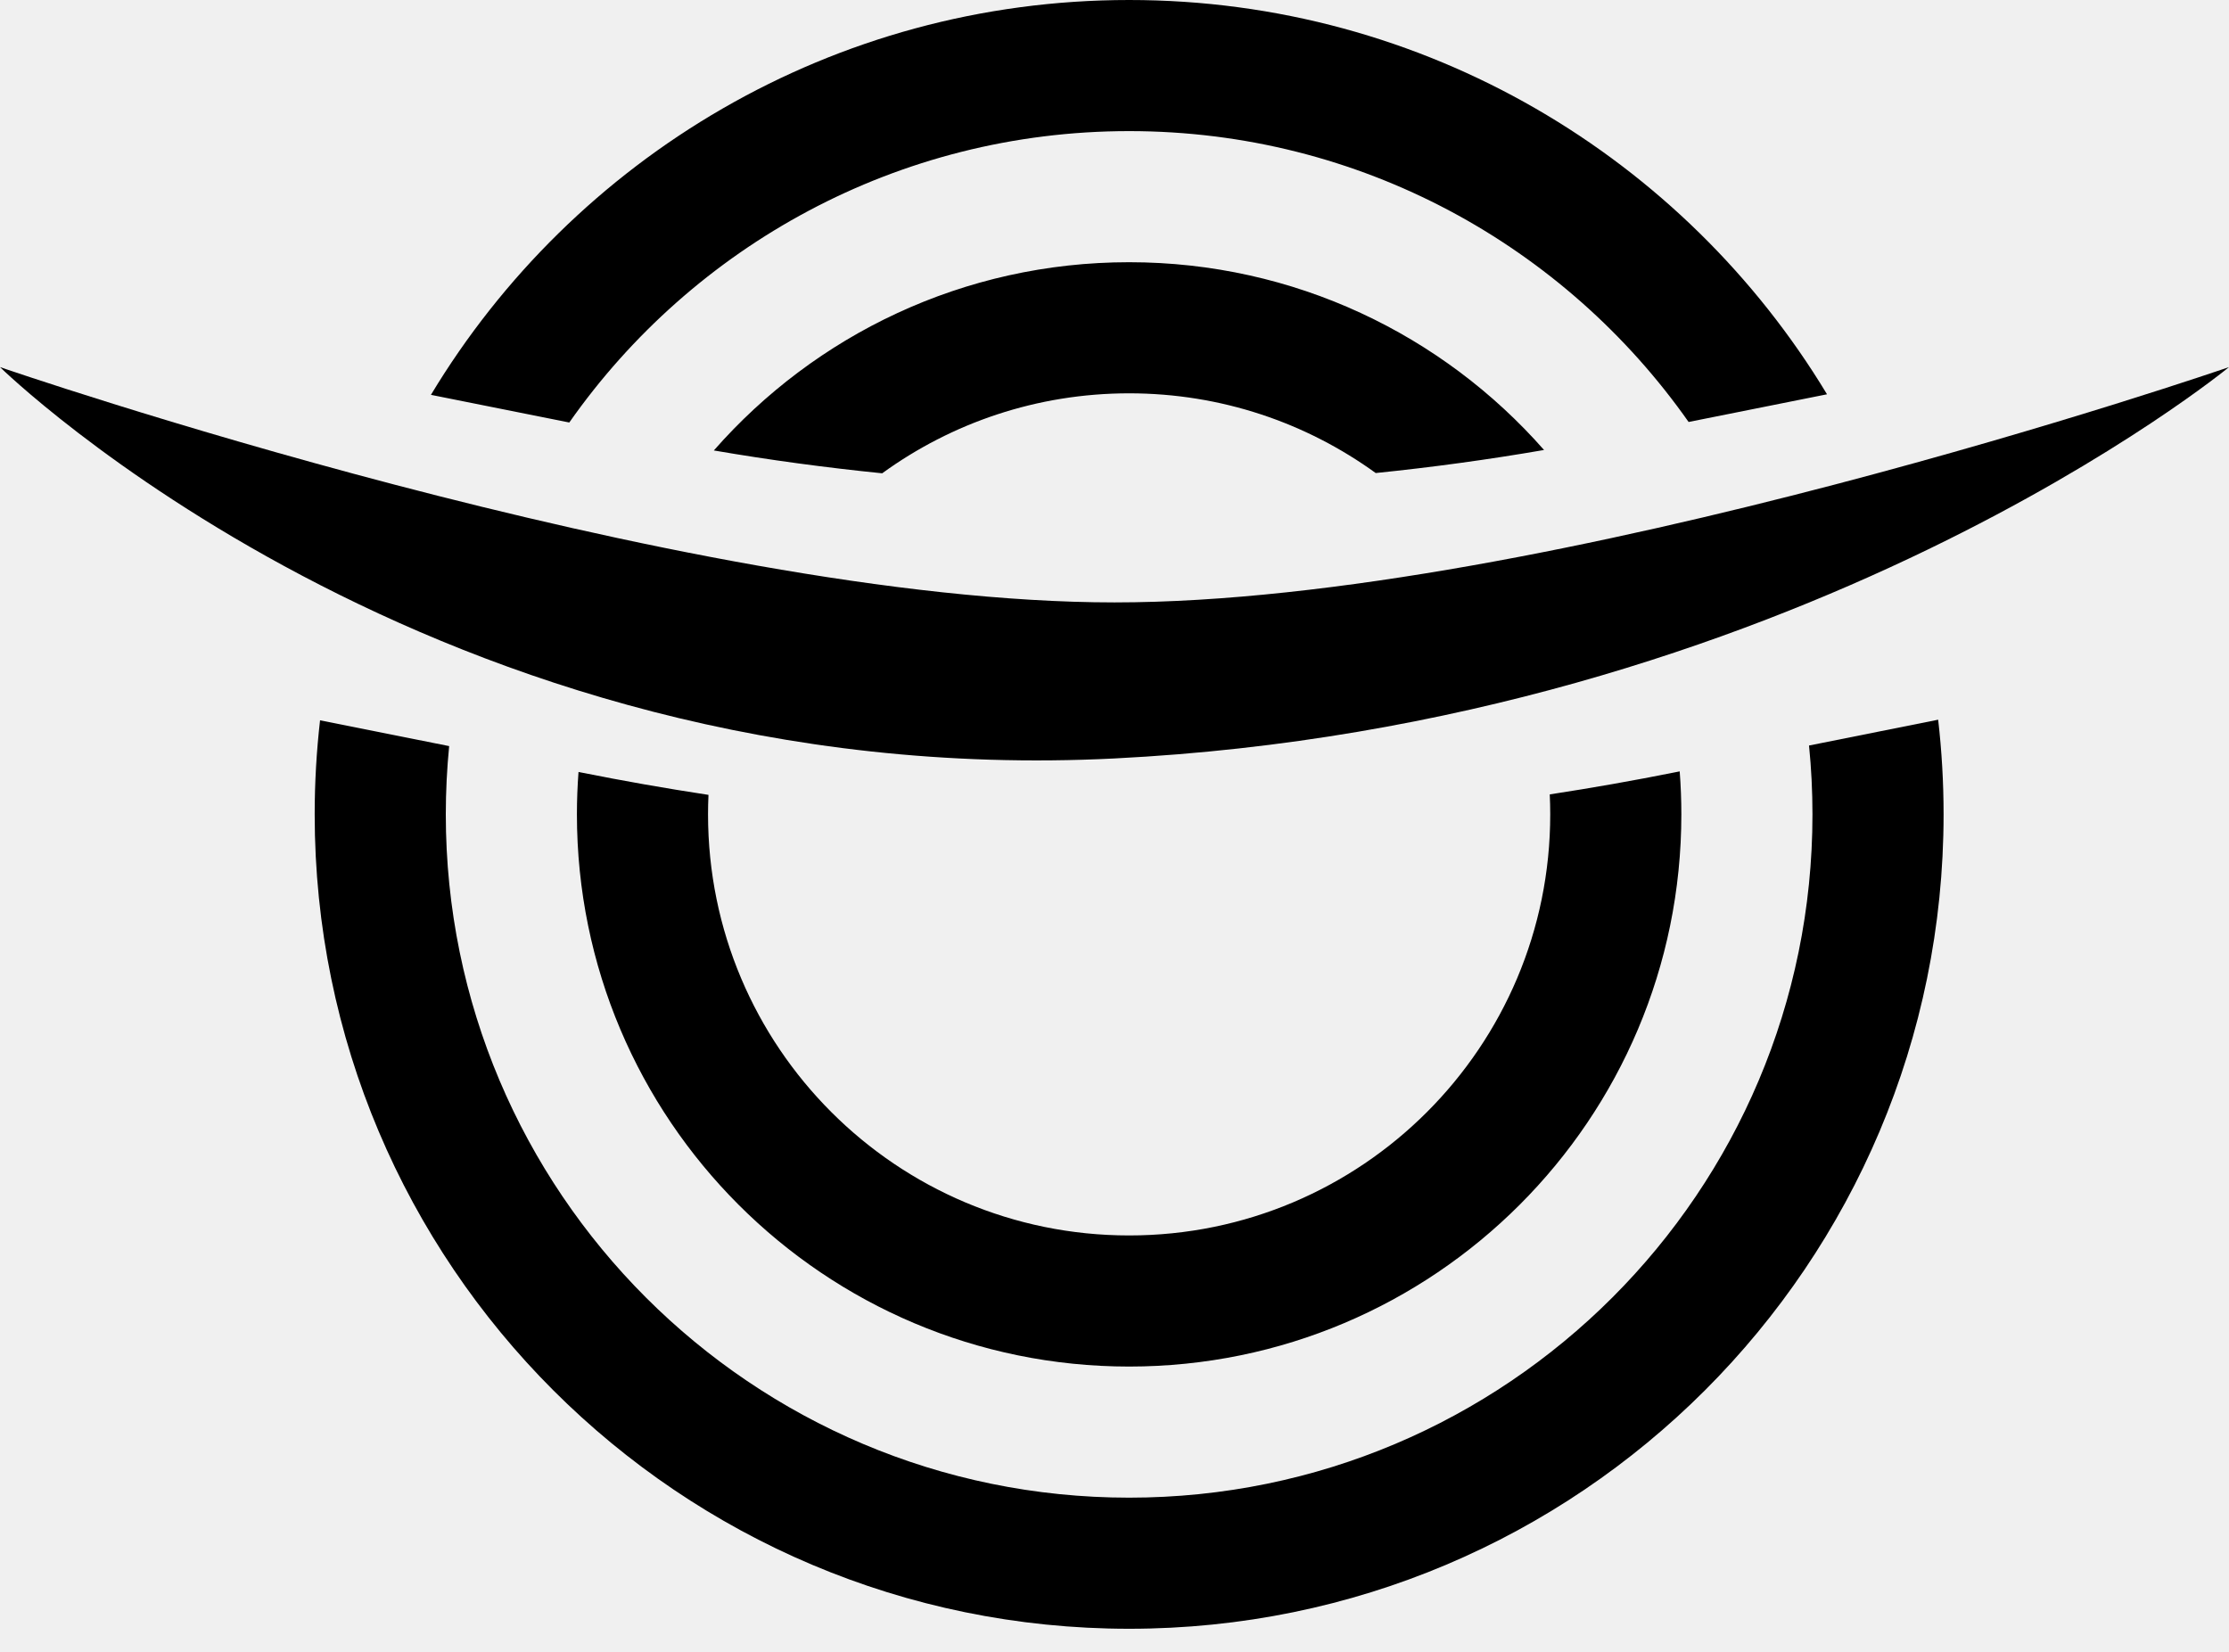
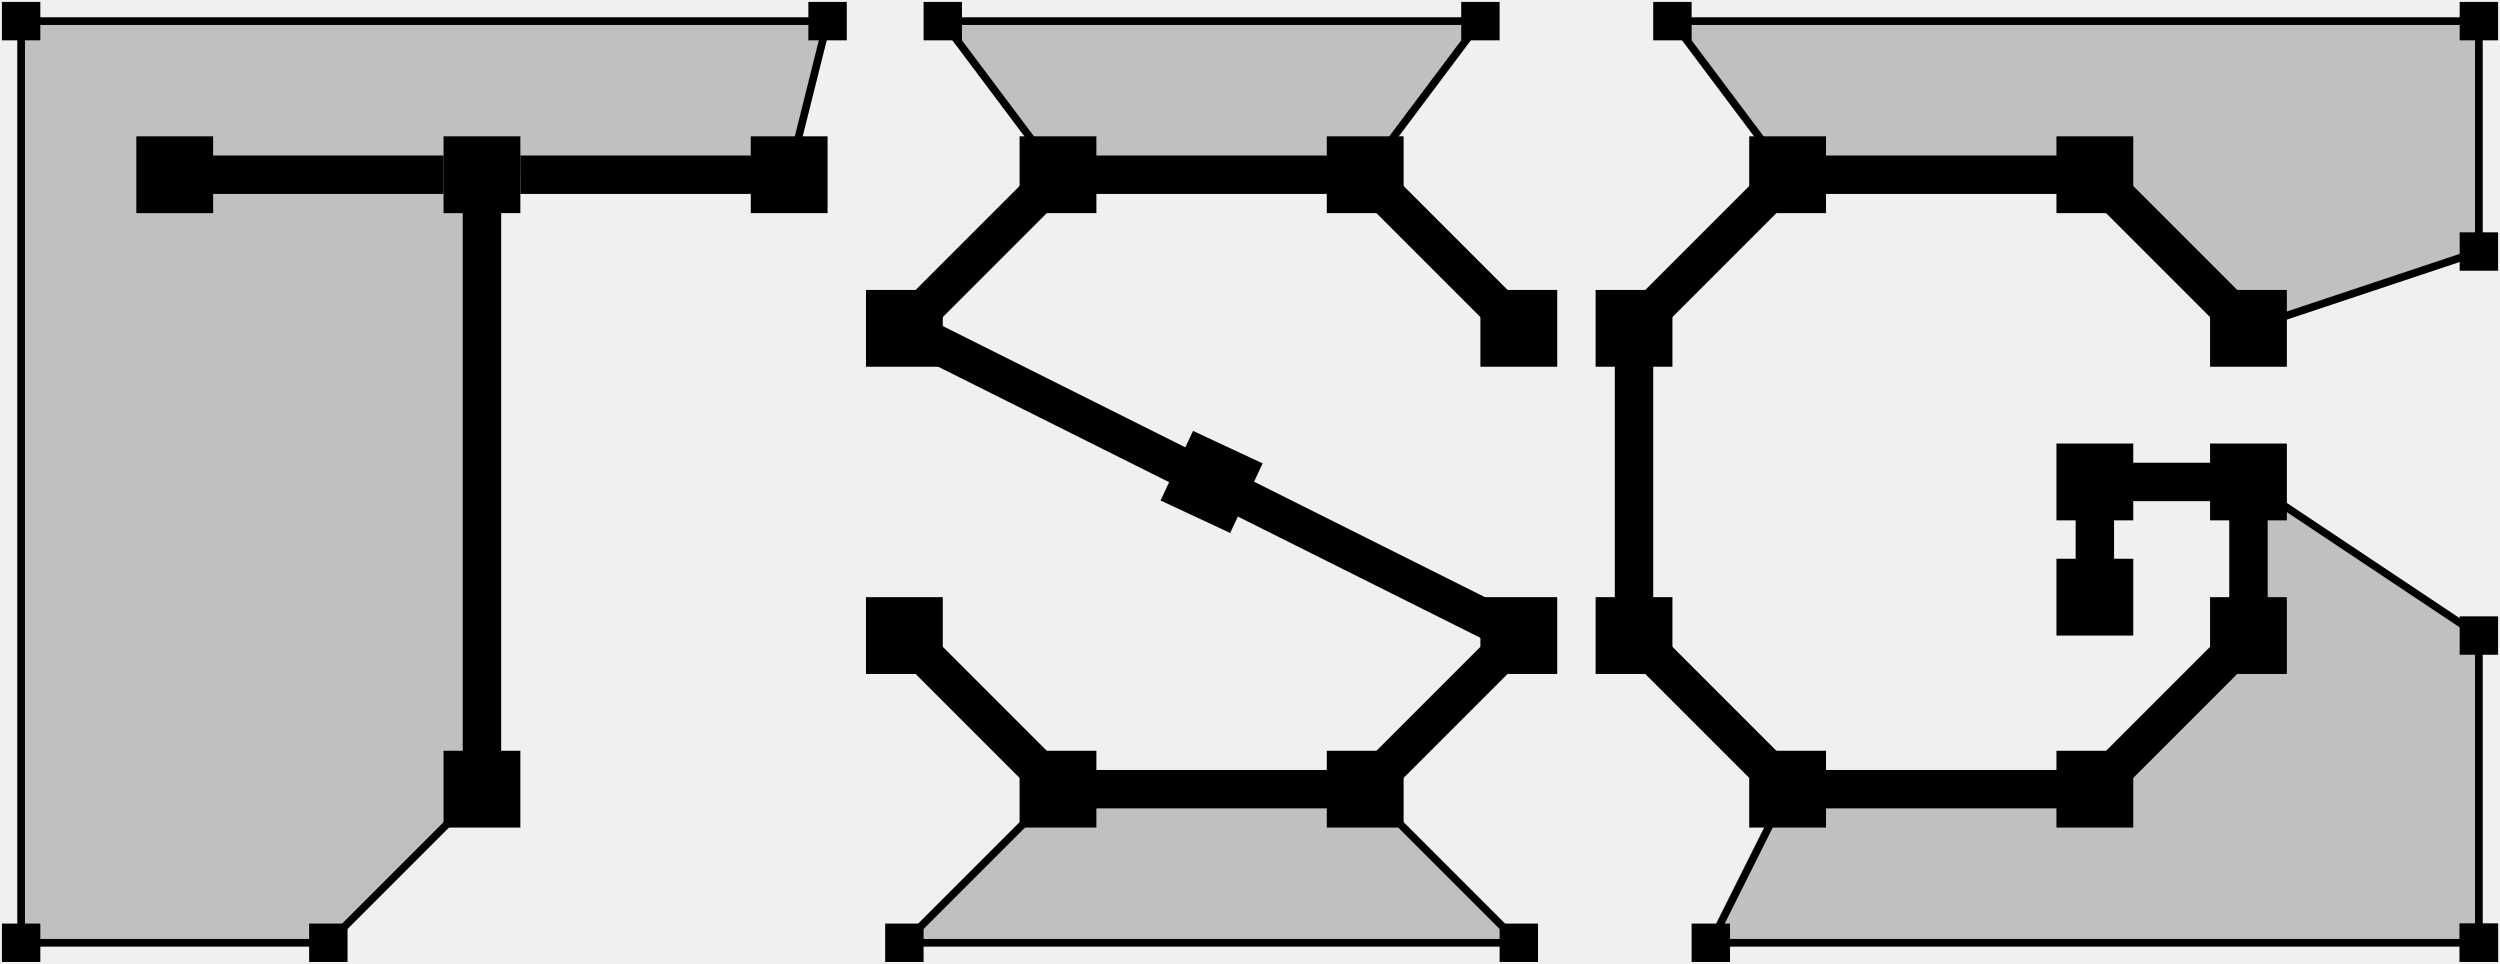
- <svg xmlns="http://www.w3.org/2000/svg" width="85" height="63" viewBox="0 0 85 63" fill="none">
-   <path fill-rule="evenodd" clip-rule="evenodd" d="M27.017 30.314C27.006 30.56 27 30.808 27 31.058C27 39.927 34.189 47.116 43.058 47.116C51.927 47.116 59.116 39.927 59.116 31.058C59.116 30.803 59.11 30.549 59.098 30.296C60.699 30.051 62.295 29.77 63.886 29.451L64.053 29.418C64.095 29.959 64.116 30.506 64.116 31.058C64.116 42.688 54.688 52.116 43.058 52.116C31.428 52.116 22 42.688 22 31.058C22 30.514 22.021 29.975 22.061 29.441L22.114 29.451C23.743 29.777 25.378 30.065 27.017 30.314ZM52.461 18.04C49.818 16.127 46.57 15 43.058 15C39.54 15 36.286 16.131 33.641 18.05C31.494 17.834 29.353 17.544 27.221 17.179C31.081 12.778 36.745 10 43.058 10C49.363 10 55.021 12.771 58.88 17.161C56.749 17.529 54.608 17.821 52.461 18.04ZM68.985 28.432C69.072 29.295 69.116 30.172 69.116 31.058C69.116 45.45 57.45 57.116 43.058 57.116C28.667 57.116 17 45.45 17 31.058C17 30.179 17.044 29.311 17.128 28.454L12.205 27.47C12.07 28.647 12 29.844 12 31.058C12 48.211 25.905 62.116 43.058 62.116C60.211 62.116 74.116 48.211 74.116 31.058C74.116 29.837 74.046 28.632 73.909 27.447L68.985 28.432ZM69.671 15.037L64.393 16.093C59.678 9.384 51.88 5 43.058 5C34.227 5 26.422 9.393 21.709 16.113L16.433 15.058C21.867 6.035 31.758 0 43.058 0C54.35 0 64.234 6.026 69.671 15.037Z" fill="black" />
-   <mask id="path-2-inside-1" fill="white">
-     <path d="M42.5 28.925C16.546 30.231 0 14 0 14C0 14 26 22.974 42.5 22.974C59 22.974 85 14 85 14C85 14 68.454 27.619 42.5 28.925Z" />
-   </mask>
-   <path d="M0 14L5.873 -3.015L-12.605 26.849L0 14ZM42.5 28.925L41.595 10.948L42.5 28.925ZM85 14L96.439 27.898L79.127 -3.015L85 14ZM0 14C-12.605 26.849 -12.6 26.855 -12.595 26.86C-12.593 26.862 -12.587 26.867 -12.584 26.871C-12.576 26.878 -12.569 26.885 -12.56 26.893C-12.544 26.909 -12.527 26.925 -12.509 26.943C-12.473 26.978 -12.432 27.017 -12.387 27.061C-12.297 27.147 -12.189 27.248 -12.064 27.365C-11.814 27.597 -11.495 27.887 -11.107 28.227C-10.333 28.906 -9.282 29.787 -7.966 30.797C-5.346 32.807 -1.615 35.375 3.117 37.872C12.559 42.854 26.401 47.758 43.405 46.903L41.595 10.948C32.645 11.398 25.237 8.839 19.917 6.033C17.268 4.635 15.241 3.227 13.948 2.235C13.307 1.743 12.863 1.366 12.631 1.162C12.515 1.061 12.454 1.004 12.448 0.999C12.446 0.997 12.458 1.008 12.484 1.033C12.497 1.045 12.513 1.061 12.533 1.081C12.544 1.09 12.555 1.101 12.566 1.113C12.572 1.119 12.579 1.125 12.585 1.131C12.588 1.134 12.593 1.139 12.595 1.141C12.6 1.145 12.605 1.15 0 14ZM43.405 46.903C59.328 46.101 72.316 41.53 81.317 37.178C85.834 34.995 89.418 32.833 91.955 31.151C93.227 30.308 94.245 29.579 94.995 29.02C95.37 28.741 95.679 28.503 95.92 28.314C96.041 28.219 96.144 28.137 96.231 28.067C96.274 28.032 96.313 28 96.348 27.972C96.365 27.958 96.382 27.945 96.397 27.932C96.404 27.926 96.412 27.92 96.419 27.914C96.422 27.911 96.428 27.907 96.429 27.906C96.434 27.902 96.439 27.898 85 14C73.561 0.102 73.566 0.099 73.57 0.095C73.572 0.093 73.576 0.089 73.579 0.087C73.586 0.082 73.591 0.077 73.597 0.073C73.608 0.063 73.618 0.055 73.628 0.047C73.647 0.032 73.661 0.02 73.673 0.011C73.695 -0.007 73.703 -0.013 73.696 -0.007C73.682 0.004 73.61 0.06 73.482 0.155C73.226 0.346 72.748 0.692 72.063 1.146C70.687 2.058 68.513 3.383 65.648 4.767C59.889 7.552 51.627 10.443 41.595 10.948L43.405 46.903ZM85 14C79.127 -3.015 79.129 -3.016 79.13 -3.016C79.131 -3.016 79.132 -3.017 79.133 -3.017C79.134 -3.017 79.135 -3.018 79.136 -3.018C79.137 -3.018 79.137 -3.018 79.135 -3.018C79.131 -3.016 79.121 -3.013 79.106 -3.008C79.074 -2.997 79.019 -2.978 78.94 -2.952C78.784 -2.899 78.537 -2.816 78.207 -2.707C77.547 -2.489 76.561 -2.169 75.317 -1.78C72.818 -1 69.327 0.039 65.375 1.075C57.005 3.268 48.283 4.974 42.5 4.974V40.974C53.217 40.974 65.745 38.193 74.5 35.899C79.111 34.691 83.151 33.487 86.043 32.585C87.494 32.132 88.668 31.751 89.494 31.478C89.908 31.341 90.235 31.232 90.468 31.153C90.584 31.114 90.677 31.082 90.744 31.059C90.778 31.047 90.806 31.038 90.828 31.031C90.838 31.027 90.847 31.024 90.855 31.021C90.859 31.02 90.862 31.019 90.865 31.018C90.867 31.017 90.868 31.017 90.869 31.016C90.871 31.016 90.873 31.015 85 14ZM42.5 4.974C36.717 4.974 27.995 3.268 19.625 1.075C15.673 0.039 12.182 -1 9.684 -1.78C8.439 -2.169 7.453 -2.489 6.793 -2.707C6.463 -2.816 6.216 -2.899 6.06 -2.952C5.981 -2.978 5.926 -2.997 5.895 -3.008C5.879 -3.013 5.869 -3.016 5.865 -3.018C5.863 -3.018 5.863 -3.018 5.864 -3.018C5.865 -3.018 5.866 -3.017 5.867 -3.017C5.868 -3.017 5.869 -3.016 5.87 -3.016C5.871 -3.016 5.873 -3.015 0 14C-5.873 31.015 -5.871 31.016 -5.869 31.016C-5.868 31.017 -5.866 31.017 -5.865 31.018C-5.862 31.019 -5.859 31.02 -5.855 31.021C-5.847 31.024 -5.838 31.027 -5.827 31.031C-5.806 31.038 -5.778 31.047 -5.744 31.059C-5.676 31.082 -5.584 31.114 -5.468 31.153C-5.235 31.232 -4.908 31.341 -4.494 31.478C-3.668 31.751 -2.494 32.132 -1.043 32.585C1.849 33.487 5.889 34.691 10.5 35.899C19.255 38.193 31.783 40.974 42.5 40.974V4.974Z" fill="black" mask="url(#path-2-inside-1)" />
+ <svg xmlns="http://www.w3.org/2000/svg" width="651px" height="251px" version="1.1" viewBox="-.5 -.5 651 251">
+   <path d="m125 205v-160" fill="none" pointer-events="stroke" stroke="#000" stroke-miterlimit="10" stroke-width="10" />
+   <path d="m135 45h70" fill="none" pointer-events="stroke" stroke="#000" stroke-miterlimit="10" stroke-width="10" />
+   <path d="m235 85 40-40" fill="none" pointer-events="stroke" stroke="#000" stroke-miterlimit="10" stroke-width="10" />
+   <path d="m275 45h80" fill="none" pointer-events="stroke" stroke="#000" stroke-miterlimit="10" stroke-width="10" />
+   <path d="m355 45 40 40" fill="none" pointer-events="stroke" stroke="#000" stroke-miterlimit="10" stroke-width="10" />
+   <path d="m235 85 160 80" fill="none" pointer-events="stroke" stroke="#000" stroke-miterlimit="10" stroke-width="10" />
+   <path d="m355 205 40-40" fill="none" pointer-events="stroke" stroke="#000" stroke-miterlimit="10" stroke-width="10" />
+   <path d="m275 205h80" fill="none" pointer-events="stroke" stroke="#000" stroke-miterlimit="10" stroke-width="10" />
+   <path d="m235 165 40 40" fill="none" pointer-events="stroke" stroke="#000" stroke-miterlimit="10" stroke-width="10" />
+   <path d="m425 85v80" fill="none" pointer-events="stroke" stroke="#000" stroke-miterlimit="10" stroke-width="10" />
+   <path d="m465 45-40 40" fill="none" pointer-events="stroke" stroke="#000" stroke-miterlimit="10" stroke-width="10" />
+   <path d="m545 45h-80" fill="none" pointer-events="stroke" stroke="#000" stroke-miterlimit="10" stroke-width="10" />
+   <path d="m585 85-40-40" fill="none" pointer-events="stroke" stroke="#000" stroke-miterlimit="10" stroke-width="10" />
+   <path d="m465 205-40-40" fill="none" pointer-events="stroke" stroke="#000" stroke-miterlimit="10" stroke-width="10" />
+   <path d="m545 205h-80" fill="none" pointer-events="stroke" stroke="#000" stroke-miterlimit="10" stroke-width="10" />
+   <path d="m585 165-40 40" fill="none" pointer-events="stroke" stroke="#000" stroke-miterlimit="10" stroke-width="10" />
+   <path d="m585 125v40" fill="none" pointer-events="stroke" stroke="#000" stroke-miterlimit="10" stroke-width="10" />
+   <path d="m545 125h40" fill="none" pointer-events="stroke" stroke="#000" stroke-miterlimit="10" stroke-width="10" />
+   <path d="m545 155v-30" fill="none" pointer-events="stroke" stroke="#000" stroke-miterlimit="10" stroke-width="10" />
+   <rect x="115" y="35" width="20" height="20" fill="#000" pointer-events="all" />
+   <path d="m45 45h70" fill="none" pointer-events="stroke" stroke="#000" stroke-miterlimit="10" stroke-width="10" />
+   <rect x="35" y="35" width="20" height="20" fill="#000" pointer-events="all" />
+   <rect x="195" y="35" width="20" height="20" fill="#000" pointer-events="all" />
+   <rect x="115" y="195" width="20" height="20" fill="#000" pointer-events="all" />
+   <rect x="265" y="195" width="20" height="20" fill="#000" pointer-events="all" />
+   <rect x="225" y="155" width="20" height="20" fill="#000" pointer-events="all" />
+   <rect x="345" y="195" width="20" height="20" fill="#000" pointer-events="all" />
+   <rect x="385" y="155" width="20" height="20" fill="#000" pointer-events="all" />
+   <rect x="415" y="155" width="20" height="20" fill="#000" pointer-events="all" />
+   <rect x="415" y="75" width="20" height="20" fill="#000" pointer-events="all" />
+   <rect x="385" y="75" width="20" height="20" fill="#000" pointer-events="all" />
+   <rect x="345" y="35" width="20" height="20" fill="#000" pointer-events="all" />
+   <rect x="265" y="35" width="20" height="20" fill="#000" pointer-events="all" />
+   <rect x="225" y="75" width="20" height="20" fill="#000" pointer-events="all" />
+   <rect transform="rotate(-65,315,125)" x="305" y="115" width="20" height="20" fill="#000" pointer-events="all" />
+   <rect x="455" y="195" width="20" height="20" fill="#000" pointer-events="all" />
+   <rect x="535" y="195" width="20" height="20" fill="#000" pointer-events="all" />
+   <rect x="575" y="155" width="20" height="20" fill="#000" pointer-events="all" />
+   <rect x="575" y="115" width="20" height="20" fill="#000" pointer-events="all" />
+   <rect x="535" y="115" width="20" height="20" fill="#000" pointer-events="all" />
+   <rect x="535" y="145" width="20" height="20" fill="#000" pointer-events="all" />
+   <rect x="575" y="75" width="20" height="20" fill="#000" pointer-events="all" />
+   <rect x="535" y="35" width="20" height="20" fill="#000" pointer-events="all" />
+   <rect x="455" y="35" width="20" height="20" fill="#000" pointer-events="all" />
+   <path d="m5 245v-240" fill="none" pointer-events="stroke" stroke="#000" stroke-miterlimit="10" stroke-width="2" />
+   <path d="m5 245h80" fill="none" pointer-events="stroke" stroke="#000" stroke-miterlimit="10" stroke-width="2" />
+   <path d="m215 5h-210" fill="none" pointer-events="stroke" stroke="#000" stroke-miterlimit="10" stroke-width="2" />
+   <path d="m385 5h-140" fill="none" pointer-events="stroke" stroke="#000" stroke-miterlimit="10" stroke-width="2" />
+   <path d="m645 5h-210" fill="none" pointer-events="stroke" stroke="#000" stroke-miterlimit="10" stroke-width="2" />
+   <path d="m645 5v60" fill="none" pointer-events="stroke" stroke="#000" stroke-miterlimit="10" stroke-width="2" />
+   <path d="m645 165v80" fill="none" pointer-events="stroke" stroke="#000" stroke-miterlimit="10" stroke-width="2" />
+   <path d="m645 245h-200" fill="none" pointer-events="stroke" stroke="#000" stroke-miterlimit="10" stroke-width="2" />
+   <path d="m395 245h-160" fill="none" pointer-events="stroke" stroke="#000" stroke-miterlimit="10" stroke-width="2" />
+   <path d="m215 5-10 40" fill="none" pointer-events="stroke" stroke="#000" stroke-miterlimit="10" stroke-width="2" />
+   <path d="m125 205-40 40" fill="none" pointer-events="stroke" stroke="#000" stroke-miterlimit="10" stroke-width="2" />
+   <path d="m275 205-40 40" fill="none" pointer-events="stroke" stroke="#000" stroke-miterlimit="10" stroke-width="2" />
+   <path d="m395 245-40-40" fill="none" pointer-events="stroke" stroke="#000" stroke-miterlimit="10" stroke-width="2" />
+   <path d="m445 245 20-40" fill="none" pointer-events="stroke" stroke="#000" stroke-miterlimit="10" stroke-width="2" />
+   <path d="m585 125 60 40" fill="none" pointer-events="stroke" stroke="#000" stroke-miterlimit="10" stroke-width="2" />
+   <path d="m585 85 60-20" fill="none" pointer-events="stroke" stroke="#000" stroke-miterlimit="10" stroke-width="2" />
+   <path d="m435 5 30 40" fill="none" pointer-events="stroke" stroke="#000" stroke-miterlimit="10" stroke-width="2" />
+   <path d="m385 5-30 40" fill="none" pointer-events="stroke" stroke="#000" stroke-miterlimit="10" stroke-width="2" />
+   <path d="m245 5 30 40" fill="none" pointer-events="stroke" stroke="#000" stroke-miterlimit="10" stroke-width="2" />
+   <rect x="80" y="240" width="10" height="10" fill="#000" pointer-events="all" />
+   <rect y="240" width="10" height="10" fill="#000" pointer-events="all" />
+   <rect x="230" y="240" width="10" height="10" fill="#000" pointer-events="all" />
+   <rect x="390" y="240" width="10" height="10" fill="#000" pointer-events="all" />
+   <rect x="440" y="240" width="10" height="10" fill="#000" pointer-events="all" />
+   <rect x="640" y="240" width="10" height="10" fill="#000" pointer-events="all" />
+   <rect x="640" y="240" width="10" height="10" fill="#000" pointer-events="all" />
+   <rect x="640" y="160" width="10" height="10" fill="#000" pointer-events="all" />
+   <rect x="640" y="60" width="10" height="10" fill="#000" pointer-events="all" />
+   <rect x="640" width="10" height="10" fill="#000" pointer-events="all" />
+   <rect x="430" width="10" height="10" fill="#000" pointer-events="all" />
+   <rect x="380" width="10" height="10" fill="#000" pointer-events="all" />
+   <rect x="240" width="10" height="10" fill="#000" pointer-events="all" />
+   <rect x="210" width="10" height="10" fill="#000" pointer-events="all" />
+   <rect width="10" height="10" fill="#000" pointer-events="all" />
+   <g fill="#000" fill-opacity=".2">
+     <path d="m5 5h210l-10 40h-80v160l-40 40h-80z" />
+     <path d="m275 45-30-40h140l-30 40z" stroke="#000" stroke-width="1px" />
+     <path d="m435 5h210v60l-60 20-40-40h-80z" stroke="#000" stroke-width="1px" />
+     <path d="m585 125 60 40v80h-200l20-40h80l40-40z" stroke="#000" stroke-width="1px" />
+     <path d="m275 205h80l40 40h-160z" stroke="#000" stroke-width="1px" />
+   </g>
</svg>
